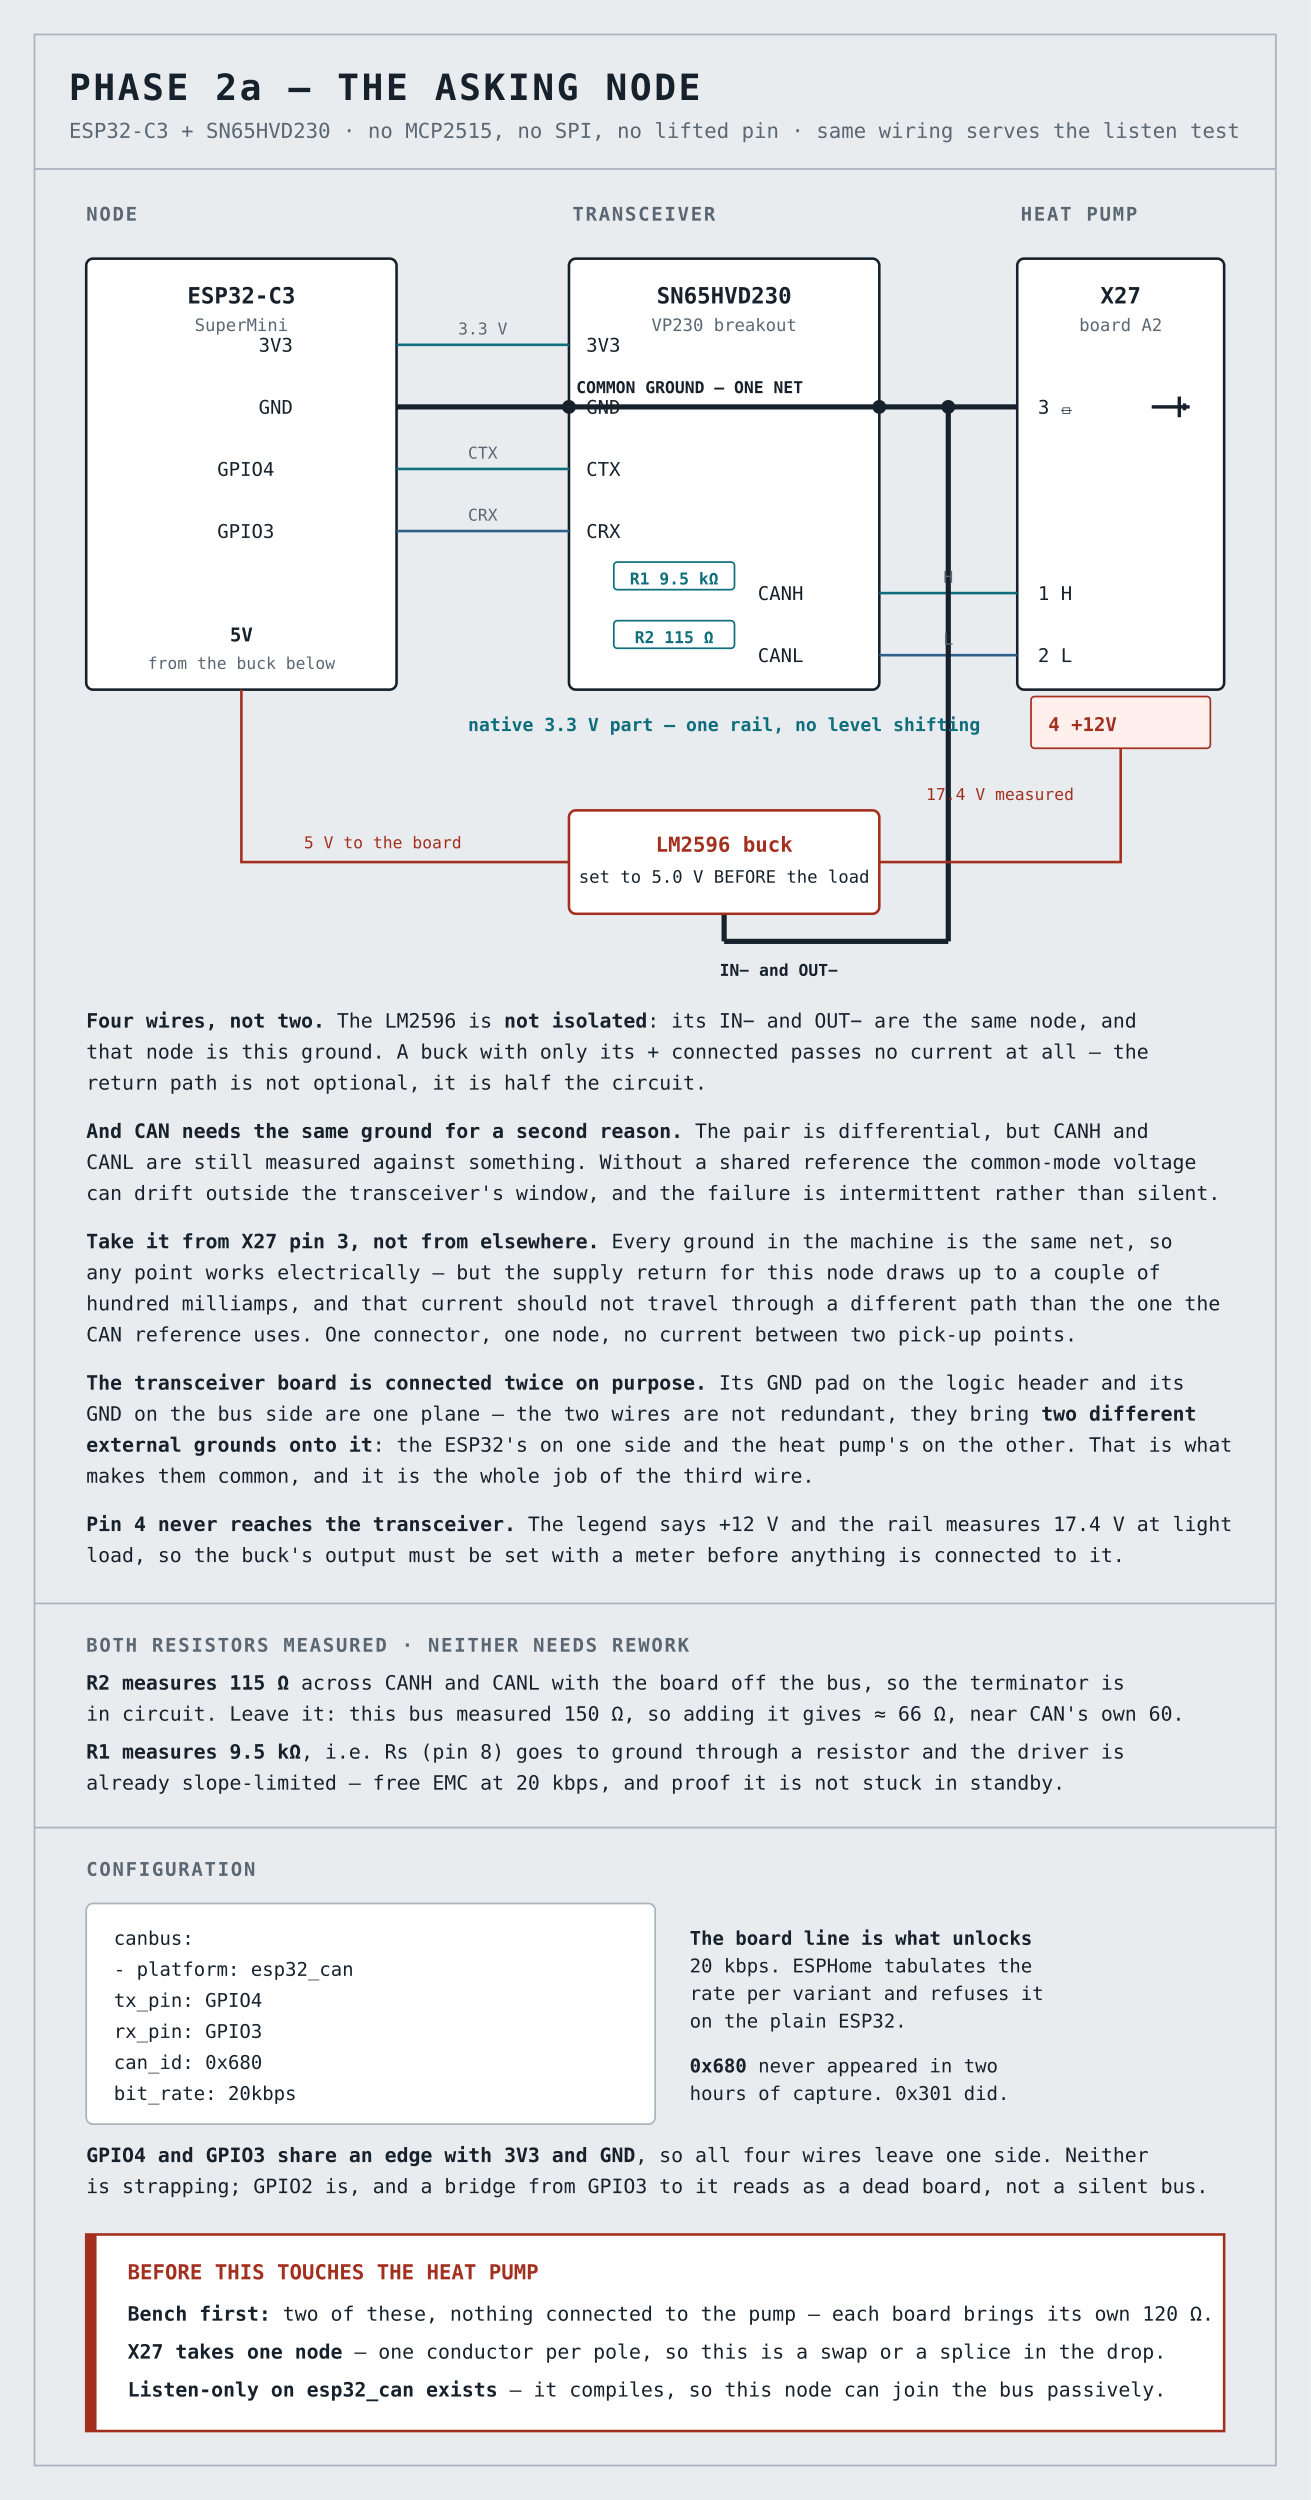
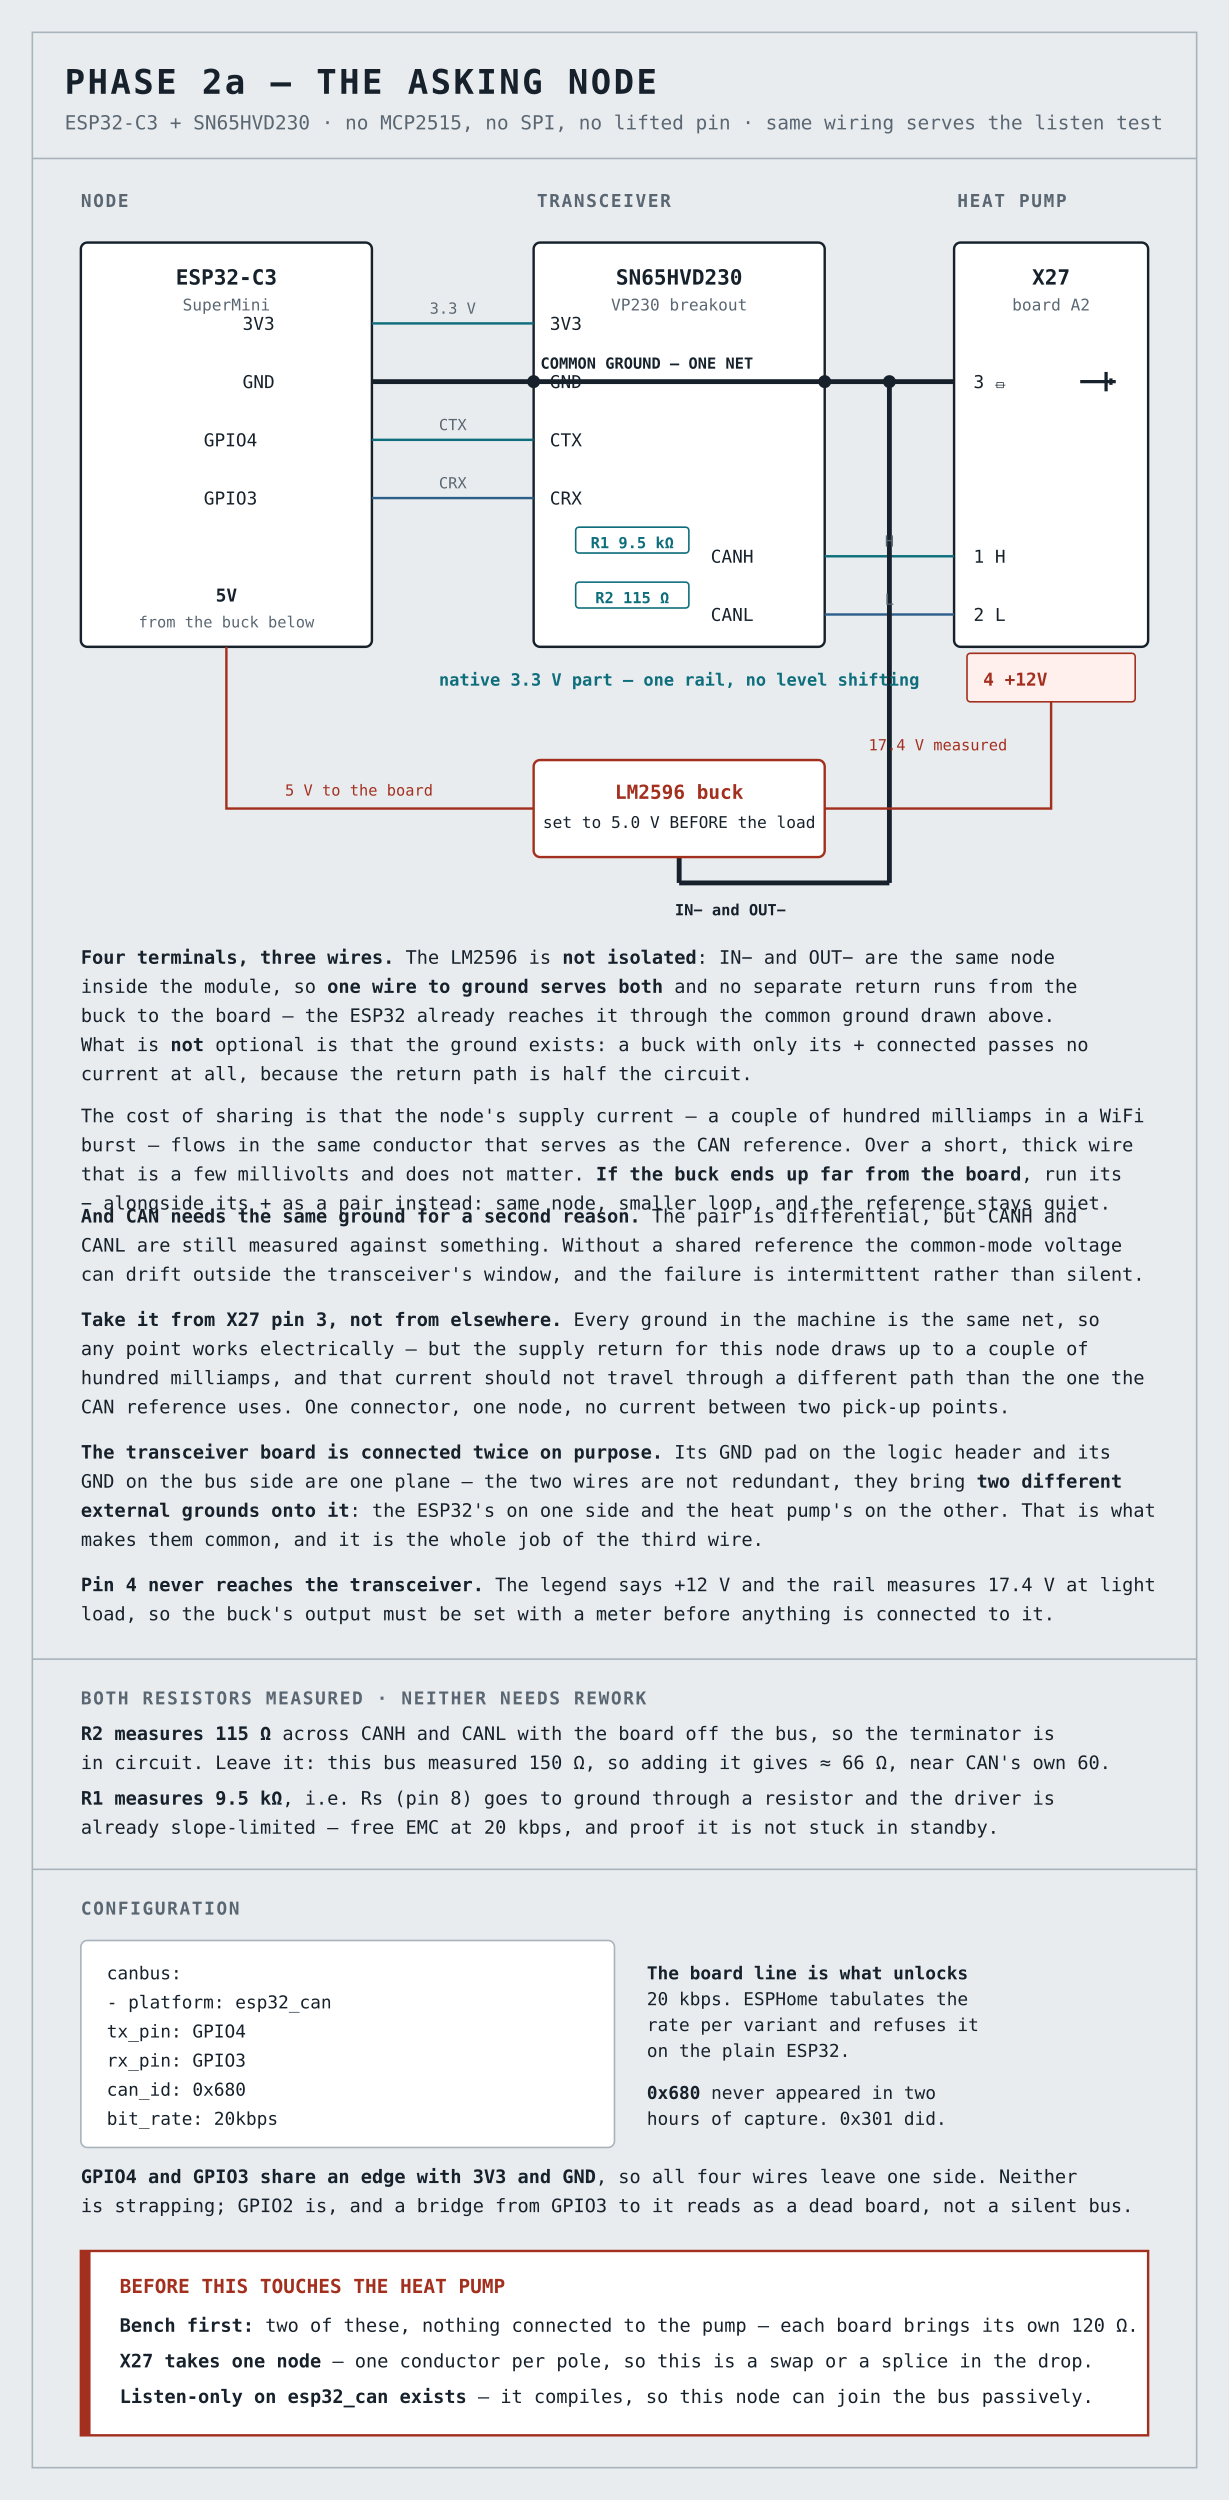
- <svg xmlns="http://www.w3.org/2000/svg" viewBox="0 0 760 1450" width="760" height="1450" font-family="ui-monospace, SFMono-Regular, Menlo, Consolas, monospace">
-   <rect width="760" height="1450" fill="#E9ECEF" />
-   <rect x="20" y="20" width="720" height="1410" fill="none" stroke="#A8B3BC" />
+ <svg xmlns="http://www.w3.org/2000/svg" viewBox="0 0 760 1546" width="760" height="1546" font-family="ui-monospace, SFMono-Regular, Menlo, Consolas, monospace">
+   <rect width="760" height="1546" fill="#E9ECEF" />
+   <rect x="20" y="20" width="720" height="1506" fill="none" stroke="#A8B3BC" />
  <text x="40" y="58" font-size="21" font-weight="700" fill="#16212B" letter-spacing="1.5">PHASE 2a — THE ASKING NODE</text>
  <text x="40" y="80" font-size="12" fill="#5A6772">ESP32-C3 + SN65HVD230 · no MCP2515, no SPI, no lifted pin · same wiring serves the listen test</text>
  <line x1="20" y1="98" x2="740" y2="98" stroke="#A8B3BC" />
  <text x="50" y="128" font-size="11" font-weight="700" fill="#5A6772" letter-spacing="1">NODE</text>
  <text x="332" y="128" font-size="11" font-weight="700" fill="#5A6772" letter-spacing="1">TRANSCEIVER</text>
  <text x="592" y="128" font-size="11" font-weight="700" fill="#5A6772" letter-spacing="1">HEAT PUMP</text>
  <rect x="50" y="150" width="180" height="250" rx="4" fill="#FFFFFF" stroke="#16212B" stroke-width="1.5" />
  <text x="140" y="176" font-size="13" font-weight="700" fill="#16212B" text-anchor="middle">ESP32-C3</text>
  <text x="140" y="192" font-size="10" fill="#5A6772" text-anchor="middle">SuperMini</text>
  <g font-size="11" fill="#16212B">
    <text x="150" y="204">3V3</text>
    <text x="150" y="240">GND</text>
    <text x="126" y="276">GPIO4</text>
    <text x="126" y="312">GPIO3</text>
  </g>
  <text x="140" y="372" font-size="11" font-weight="700" fill="#16212B" text-anchor="middle">5V</text>
  <text x="140" y="388" font-size="9.5" fill="#5A6772" text-anchor="middle">from the buck below</text>
  <rect x="330" y="150" width="180" height="250" rx="4" fill="#FFFFFF" stroke="#16212B" stroke-width="1.5" />
  <text x="420" y="176" font-size="13" font-weight="700" fill="#16212B" text-anchor="middle">SN65HVD230</text>
  <text x="420" y="192" font-size="10" fill="#5A6772" text-anchor="middle">VP230 breakout</text>
  <g font-size="11" fill="#16212B">
    <text x="340" y="204">3V3</text>
    <text x="340" y="240">GND</text>
    <text x="340" y="276">CTX</text>
    <text x="340" y="312">CRX</text>
    <text x="466" y="348" text-anchor="end">CANH</text>
    <text x="466" y="384" text-anchor="end">CANL</text>
  </g>
  <rect x="356" y="326" width="70" height="16" rx="2" fill="#FFFFFF" stroke="#0E6E7C" />
  <text x="391" y="339" font-size="9.5" font-weight="700" fill="#0E6E7C" text-anchor="middle">R1 9.5 kΩ</text>
  <rect x="356" y="360" width="70" height="16" rx="2" fill="#FFFFFF" stroke="#0E6E7C" />
  <text x="391" y="373" font-size="9.5" font-weight="700" fill="#0E6E7C" text-anchor="middle">R2 115 Ω</text>
  <rect x="590" y="150" width="120" height="250" rx="4" fill="#FFFFFF" stroke="#16212B" stroke-width="1.5" />
  <text x="650" y="176" font-size="13" font-weight="700" fill="#16212B" text-anchor="middle">X27</text>
  <text x="650" y="192" font-size="10" fill="#5A6772" text-anchor="middle">board A2</text>
  <g font-size="11" fill="#16212B">
    <text x="602" y="348">1  H</text>
    <text x="602" y="384">2  L</text>
    <text x="602" y="240">3  ⏛</text>
  </g>
  <rect x="598" y="404" width="104" height="30" rx="2" fill="#FFF0EE" stroke="#A3301F" />
  <text x="608" y="424" font-size="11" font-weight="700" fill="#A3301F">4  +12V</text>
  <g stroke="#0E6E7C" stroke-width="1.5" fill="none">
    <line x1="230" y1="200" x2="330" y2="200" />
    <line x1="230" y1="272" x2="330" y2="272" />
    <line x1="510" y1="344" x2="590" y2="344" />
  </g>
  <g stroke="#2E5F8A" stroke-width="1.5" fill="none">
    <line x1="230" y1="308" x2="330" y2="308" />
    <line x1="510" y1="380" x2="590" y2="380" />
  </g>
  <g stroke="#16212B" stroke-width="3" fill="none">
    <line x1="230" y1="236" x2="590" y2="236" />
    <line x1="550" y1="236" x2="550" y2="546" />
    <line x1="550" y1="546" x2="420" y2="546" />
    <line x1="420" y1="546" x2="420" y2="530" />
  </g>
  <g fill="#16212B">
    <circle cx="330" cy="236" r="4" />
    <circle cx="510" cy="236" r="4" />
    <circle cx="550" cy="236" r="4" />
  </g>
  <g stroke="#16212B" stroke-width="2" fill="none">
    <line x1="668" y1="236" x2="690" y2="236" />
    <line x1="684" y1="230" x2="684" y2="242" />
    <line x1="687" y1="234" x2="687" y2="238" />
  </g>
  <g font-size="9.5" fill="#5A6772">
    <text x="280" y="194" text-anchor="middle">3.3 V</text>
    <text x="280" y="266" text-anchor="middle">CTX</text>
    <text x="280" y="302" text-anchor="middle">CRX</text>
    <text x="400" y="228" font-weight="700" fill="#16212B" text-anchor="middle">COMMON GROUND — ONE NET</text>
    <text x="550" y="338" text-anchor="middle">H</text>
    <text x="550" y="374" text-anchor="middle">L</text>
  </g>
  <text x="420" y="424" font-size="10.5" font-weight="700" fill="#0E6E7C" text-anchor="middle">native 3.3 V part — one rail, no level shifting</text>
  <rect x="330" y="470" width="180" height="60" rx="4" fill="#FFFFFF" stroke="#A3301F" stroke-width="1.5" />
  <text x="420" y="494" font-size="12" font-weight="700" fill="#A3301F" text-anchor="middle">LM2596 buck</text>
  <text x="420" y="512" font-size="10" fill="#16212B" text-anchor="middle">set to 5.0 V BEFORE the load</text>
  <g stroke="#A3301F" stroke-width="1.5" fill="none">
    <path d="M 650 434 L 650 500 L 510 500" />
    <path d="M 330 500 L 140 500 L 140 400" />
  </g>
  <text x="580" y="464" font-size="9.5" fill="#A3301F" text-anchor="middle">17.4 V measured</text>
  <text x="222" y="492" font-size="9.5" fill="#A3301F" text-anchor="middle">5 V to the board</text>
  <text x="486" y="566" font-size="9.5" font-weight="700" fill="#16212B" text-anchor="end">IN− and OUT−</text>
  <text x="50" y="596" font-size="11.5" fill="#16212B">
-     <tspan font-weight="700">Four wires, not two.</tspan> The LM2596 is <tspan font-weight="700">not isolated</tspan>: its IN− and OUT− are the same node, and</text>
-   <text x="50" y="614" font-size="11.5" fill="#16212B">that node is this ground. A buck with only its + connected passes no current at all — the</text>
-   <text x="50" y="632" font-size="11.5" fill="#16212B">return path is not optional, it is half the circuit.</text>
-   <text x="50" y="660" font-size="11.5" fill="#16212B">
+     <tspan font-weight="700">Four terminals, three wires.</tspan> The LM2596 is <tspan font-weight="700">not isolated</tspan>: IN− and OUT− are the same node</text>
+   <text x="50" y="614" font-size="11.5" fill="#16212B">inside the module, so <tspan font-weight="700">one wire to ground serves both</tspan> and no separate return runs from the</text>
+   <text x="50" y="632" font-size="11.5" fill="#16212B">buck to the board — the ESP32 already reaches it through the common ground drawn above.</text>
+   <text x="50" y="650" font-size="11.5" fill="#16212B">What is <tspan font-weight="700">not</tspan> optional is that the ground exists: a buck with only its + connected passes no</text>
+   <text x="50" y="668" font-size="11.5" fill="#16212B">current at all, because the return path is half the circuit.</text>
+   <text x="50" y="694" font-size="11.5" fill="#16212B">The cost of sharing is that the node's supply current — a couple of hundred milliamps in a WiFi</text>
+   <text x="50" y="712" font-size="11.5" fill="#16212B">burst — flows in the same conductor that serves as the CAN reference. Over a short, thick wire</text>
+   <text x="50" y="730" font-size="11.5" fill="#16212B">that is a few millivolts and does not matter. <tspan font-weight="700">If the buck ends up far from the board</tspan>, run its</text>
+   <text x="50" y="748" font-size="11.5" fill="#16212B">− alongside its + as a pair instead: same node, smaller loop, and the reference stays quiet.</text>
+   <text x="50" y="756" font-size="11.5" fill="#16212B">
    <tspan font-weight="700">And CAN needs the same ground for a second reason.</tspan> The pair is differential, but CANH and</text>
-   <text x="50" y="678" font-size="11.5" fill="#16212B">CANL are still measured against something. Without a shared reference the common-mode voltage</text>
-   <text x="50" y="696" font-size="11.5" fill="#16212B">can drift outside the transceiver's window, and the failure is intermittent rather than silent.</text>
-   <text x="50" y="724" font-size="11.5" fill="#16212B">
+   <text x="50" y="774" font-size="11.5" fill="#16212B">CANL are still measured against something. Without a shared reference the common-mode voltage</text>
+   <text x="50" y="792" font-size="11.5" fill="#16212B">can drift outside the transceiver's window, and the failure is intermittent rather than silent.</text>
+   <text x="50" y="820" font-size="11.5" fill="#16212B">
    <tspan font-weight="700">Take it from X27 pin 3, not from elsewhere.</tspan> Every ground in the machine is the same net, so</text>
-   <text x="50" y="742" font-size="11.5" fill="#16212B">any point works electrically — but the supply return for this node draws up to a couple of</text>
-   <text x="50" y="760" font-size="11.5" fill="#16212B">hundred milliamps, and that current should not travel through a different path than the one the</text>
-   <text x="50" y="778" font-size="11.5" fill="#16212B">CAN reference uses. One connector, one node, no current between two pick-up points.</text>
-   <text x="50" y="806" font-size="11.5" fill="#16212B">
+   <text x="50" y="838" font-size="11.5" fill="#16212B">any point works electrically — but the supply return for this node draws up to a couple of</text>
+   <text x="50" y="856" font-size="11.5" fill="#16212B">hundred milliamps, and that current should not travel through a different path than the one the</text>
+   <text x="50" y="874" font-size="11.5" fill="#16212B">CAN reference uses. One connector, one node, no current between two pick-up points.</text>
+   <text x="50" y="902" font-size="11.5" fill="#16212B">
    <tspan font-weight="700">The transceiver board is connected twice on purpose.</tspan> Its GND pad on the logic header and its</text>
-   <text x="50" y="824" font-size="11.5" fill="#16212B">GND on the bus side are one plane — the two wires are not redundant, they bring <tspan font-weight="700">two different</tspan>
+   <text x="50" y="920" font-size="11.5" fill="#16212B">GND on the bus side are one plane — the two wires are not redundant, they bring <tspan font-weight="700">two different</tspan>
  </text>
-   <text x="50" y="842" font-size="11.5" fill="#16212B">
+   <text x="50" y="938" font-size="11.5" fill="#16212B">
    <tspan font-weight="700">external grounds onto it</tspan>: the ESP32's on one side and the heat pump's on the other. That is what</text>
-   <text x="50" y="860" font-size="11.5" fill="#16212B">makes them common, and it is the whole job of the third wire.</text>
-   <text x="50" y="888" font-size="11.5" fill="#16212B">
+   <text x="50" y="956" font-size="11.5" fill="#16212B">makes them common, and it is the whole job of the third wire.</text>
+   <text x="50" y="984" font-size="11.5" fill="#16212B">
    <tspan font-weight="700">Pin 4 never reaches the transceiver.</tspan> The legend says +12 V and the rail measures 17.4 V at light</text>
-   <text x="50" y="906" font-size="11.5" fill="#16212B">load, so the buck's output must be set with a meter before anything is connected to it.</text>
-   <line x1="20" y1="930" x2="740" y2="930" stroke="#A8B3BC" />
-   <text x="50" y="958" font-size="11" font-weight="700" fill="#5A6772" letter-spacing="1">BOTH RESISTORS MEASURED · NEITHER NEEDS REWORK</text>
-   <text x="50" y="980" font-size="11.5" fill="#16212B">
+   <text x="50" y="1002" font-size="11.5" fill="#16212B">load, so the buck's output must be set with a meter before anything is connected to it.</text>
+   <line x1="20" y1="1026" x2="740" y2="1026" stroke="#A8B3BC" />
+   <text x="50" y="1054" font-size="11" font-weight="700" fill="#5A6772" letter-spacing="1">BOTH RESISTORS MEASURED · NEITHER NEEDS REWORK</text>
+   <text x="50" y="1076" font-size="11.5" fill="#16212B">
    <tspan font-weight="700">R2 measures 115 Ω</tspan> across CANH and CANL with the board off the bus, so the terminator is</text>
-   <text x="50" y="998" font-size="11.5" fill="#16212B">in circuit. Leave it: this bus measured 150 Ω, so adding it gives ≈ 66 Ω, near CAN's own 60.</text>
-   <text x="50" y="1020" font-size="11.5" fill="#16212B">
+   <text x="50" y="1094" font-size="11.5" fill="#16212B">in circuit. Leave it: this bus measured 150 Ω, so adding it gives ≈ 66 Ω, near CAN's own 60.</text>
+   <text x="50" y="1116" font-size="11.5" fill="#16212B">
    <tspan font-weight="700">R1 measures 9.5 kΩ</tspan>, i.e. Rs (pin 8) goes to ground through a resistor and the driver is</text>
-   <text x="50" y="1038" font-size="11.5" fill="#16212B">already slope-limited — free EMC at 20 kbps, and proof it is not stuck in standby.</text>
-   <line x1="20" y1="1060" x2="740" y2="1060" stroke="#A8B3BC" />
-   <text x="50" y="1088" font-size="11" font-weight="700" fill="#5A6772" letter-spacing="1">CONFIGURATION</text>
-   <rect x="50" y="1104" width="330" height="128" rx="4" fill="#FFFFFF" stroke="#A8B3BC" />
+   <text x="50" y="1134" font-size="11.5" fill="#16212B">already slope-limited — free EMC at 20 kbps, and proof it is not stuck in standby.</text>
+   <line x1="20" y1="1156" x2="740" y2="1156" stroke="#A8B3BC" />
+   <text x="50" y="1184" font-size="11" font-weight="700" fill="#5A6772" letter-spacing="1">CONFIGURATION</text>
+   <rect x="50" y="1200" width="330" height="128" rx="4" fill="#FFFFFF" stroke="#A8B3BC" />
  <g font-size="11" fill="#16212B">
-     <text x="66" y="1128">canbus:</text>
-     <text x="66" y="1146">  - platform: esp32_can</text>
-     <text x="66" y="1164">    tx_pin: GPIO4</text>
-     <text x="66" y="1182">    rx_pin: GPIO3</text>
-     <text x="66" y="1200">    can_id: 0x680</text>
-     <text x="66" y="1218">    bit_rate: 20kbps</text>
+     <text x="66" y="1224">canbus:</text>
+     <text x="66" y="1242">  - platform: esp32_can</text>
+     <text x="66" y="1260">    tx_pin: GPIO4</text>
+     <text x="66" y="1278">    rx_pin: GPIO3</text>
+     <text x="66" y="1296">    can_id: 0x680</text>
+     <text x="66" y="1314">    bit_rate: 20kbps</text>
  </g>
  <g font-size="11" fill="#16212B">
-     <text x="400" y="1128">
+     <text x="400" y="1224">
      <tspan font-weight="700">The board line is what unlocks</tspan>
    </text>
-     <text x="400" y="1144">20 kbps. ESPHome tabulates the</text>
-     <text x="400" y="1160">rate per variant and refuses it</text>
-     <text x="400" y="1176">on the plain ESP32.</text>
-     <text x="400" y="1202">
+     <text x="400" y="1240">20 kbps. ESPHome tabulates the</text>
+     <text x="400" y="1256">rate per variant and refuses it</text>
+     <text x="400" y="1272">on the plain ESP32.</text>
+     <text x="400" y="1298">
      <tspan font-weight="700">0x680</tspan> never appeared in two</text>
-     <text x="400" y="1218">hours of capture. 0x301 did.</text>
+     <text x="400" y="1314">hours of capture. 0x301 did.</text>
  </g>
-   <text x="50" y="1254" font-size="11.5" fill="#16212B">
+   <text x="50" y="1350" font-size="11.5" fill="#16212B">
    <tspan font-weight="700">GPIO4 and GPIO3 share an edge with 3V3 and GND</tspan>, so all four wires leave one side. Neither</text>
-   <text x="50" y="1272" font-size="11.5" fill="#16212B">is strapping; GPIO2 is, and a bridge from GPIO3 to it reads as a dead board, not a silent bus.</text>
-   <rect x="50" y="1296" width="660" height="114" fill="#FFFFFF" stroke="#A3301F" stroke-width="1.5" />
-   <rect x="50" y="1296" width="6" height="114" fill="#A3301F" />
-   <text x="74" y="1322" font-size="12" font-weight="700" fill="#A3301F">BEFORE THIS TOUCHES THE HEAT PUMP</text>
-   <text x="74" y="1346" font-size="11.5" fill="#16212B">
+   <text x="50" y="1368" font-size="11.5" fill="#16212B">is strapping; GPIO2 is, and a bridge from GPIO3 to it reads as a dead board, not a silent bus.</text>
+   <rect x="50" y="1392" width="660" height="114" fill="#FFFFFF" stroke="#A3301F" stroke-width="1.5" />
+   <rect x="50" y="1392" width="6" height="114" fill="#A3301F" />
+   <text x="74" y="1418" font-size="12" font-weight="700" fill="#A3301F">BEFORE THIS TOUCHES THE HEAT PUMP</text>
+   <text x="74" y="1442" font-size="11.5" fill="#16212B">
    <tspan font-weight="700">Bench first:</tspan> two of these, nothing connected to the pump — each board brings its own 120 Ω.</text>
-   <text x="74" y="1368" font-size="11.5" fill="#16212B">
+   <text x="74" y="1464" font-size="11.5" fill="#16212B">
    <tspan font-weight="700">X27 takes one node</tspan> — one conductor per pole, so this is a swap or a splice in the drop.</text>
-   <text x="74" y="1390" font-size="11.5" fill="#16212B">
+   <text x="74" y="1486" font-size="11.5" fill="#16212B">
    <tspan font-weight="700">Listen-only on esp32_can exists</tspan> — it compiles, so this node can join the bus passively.</text>
</svg>
